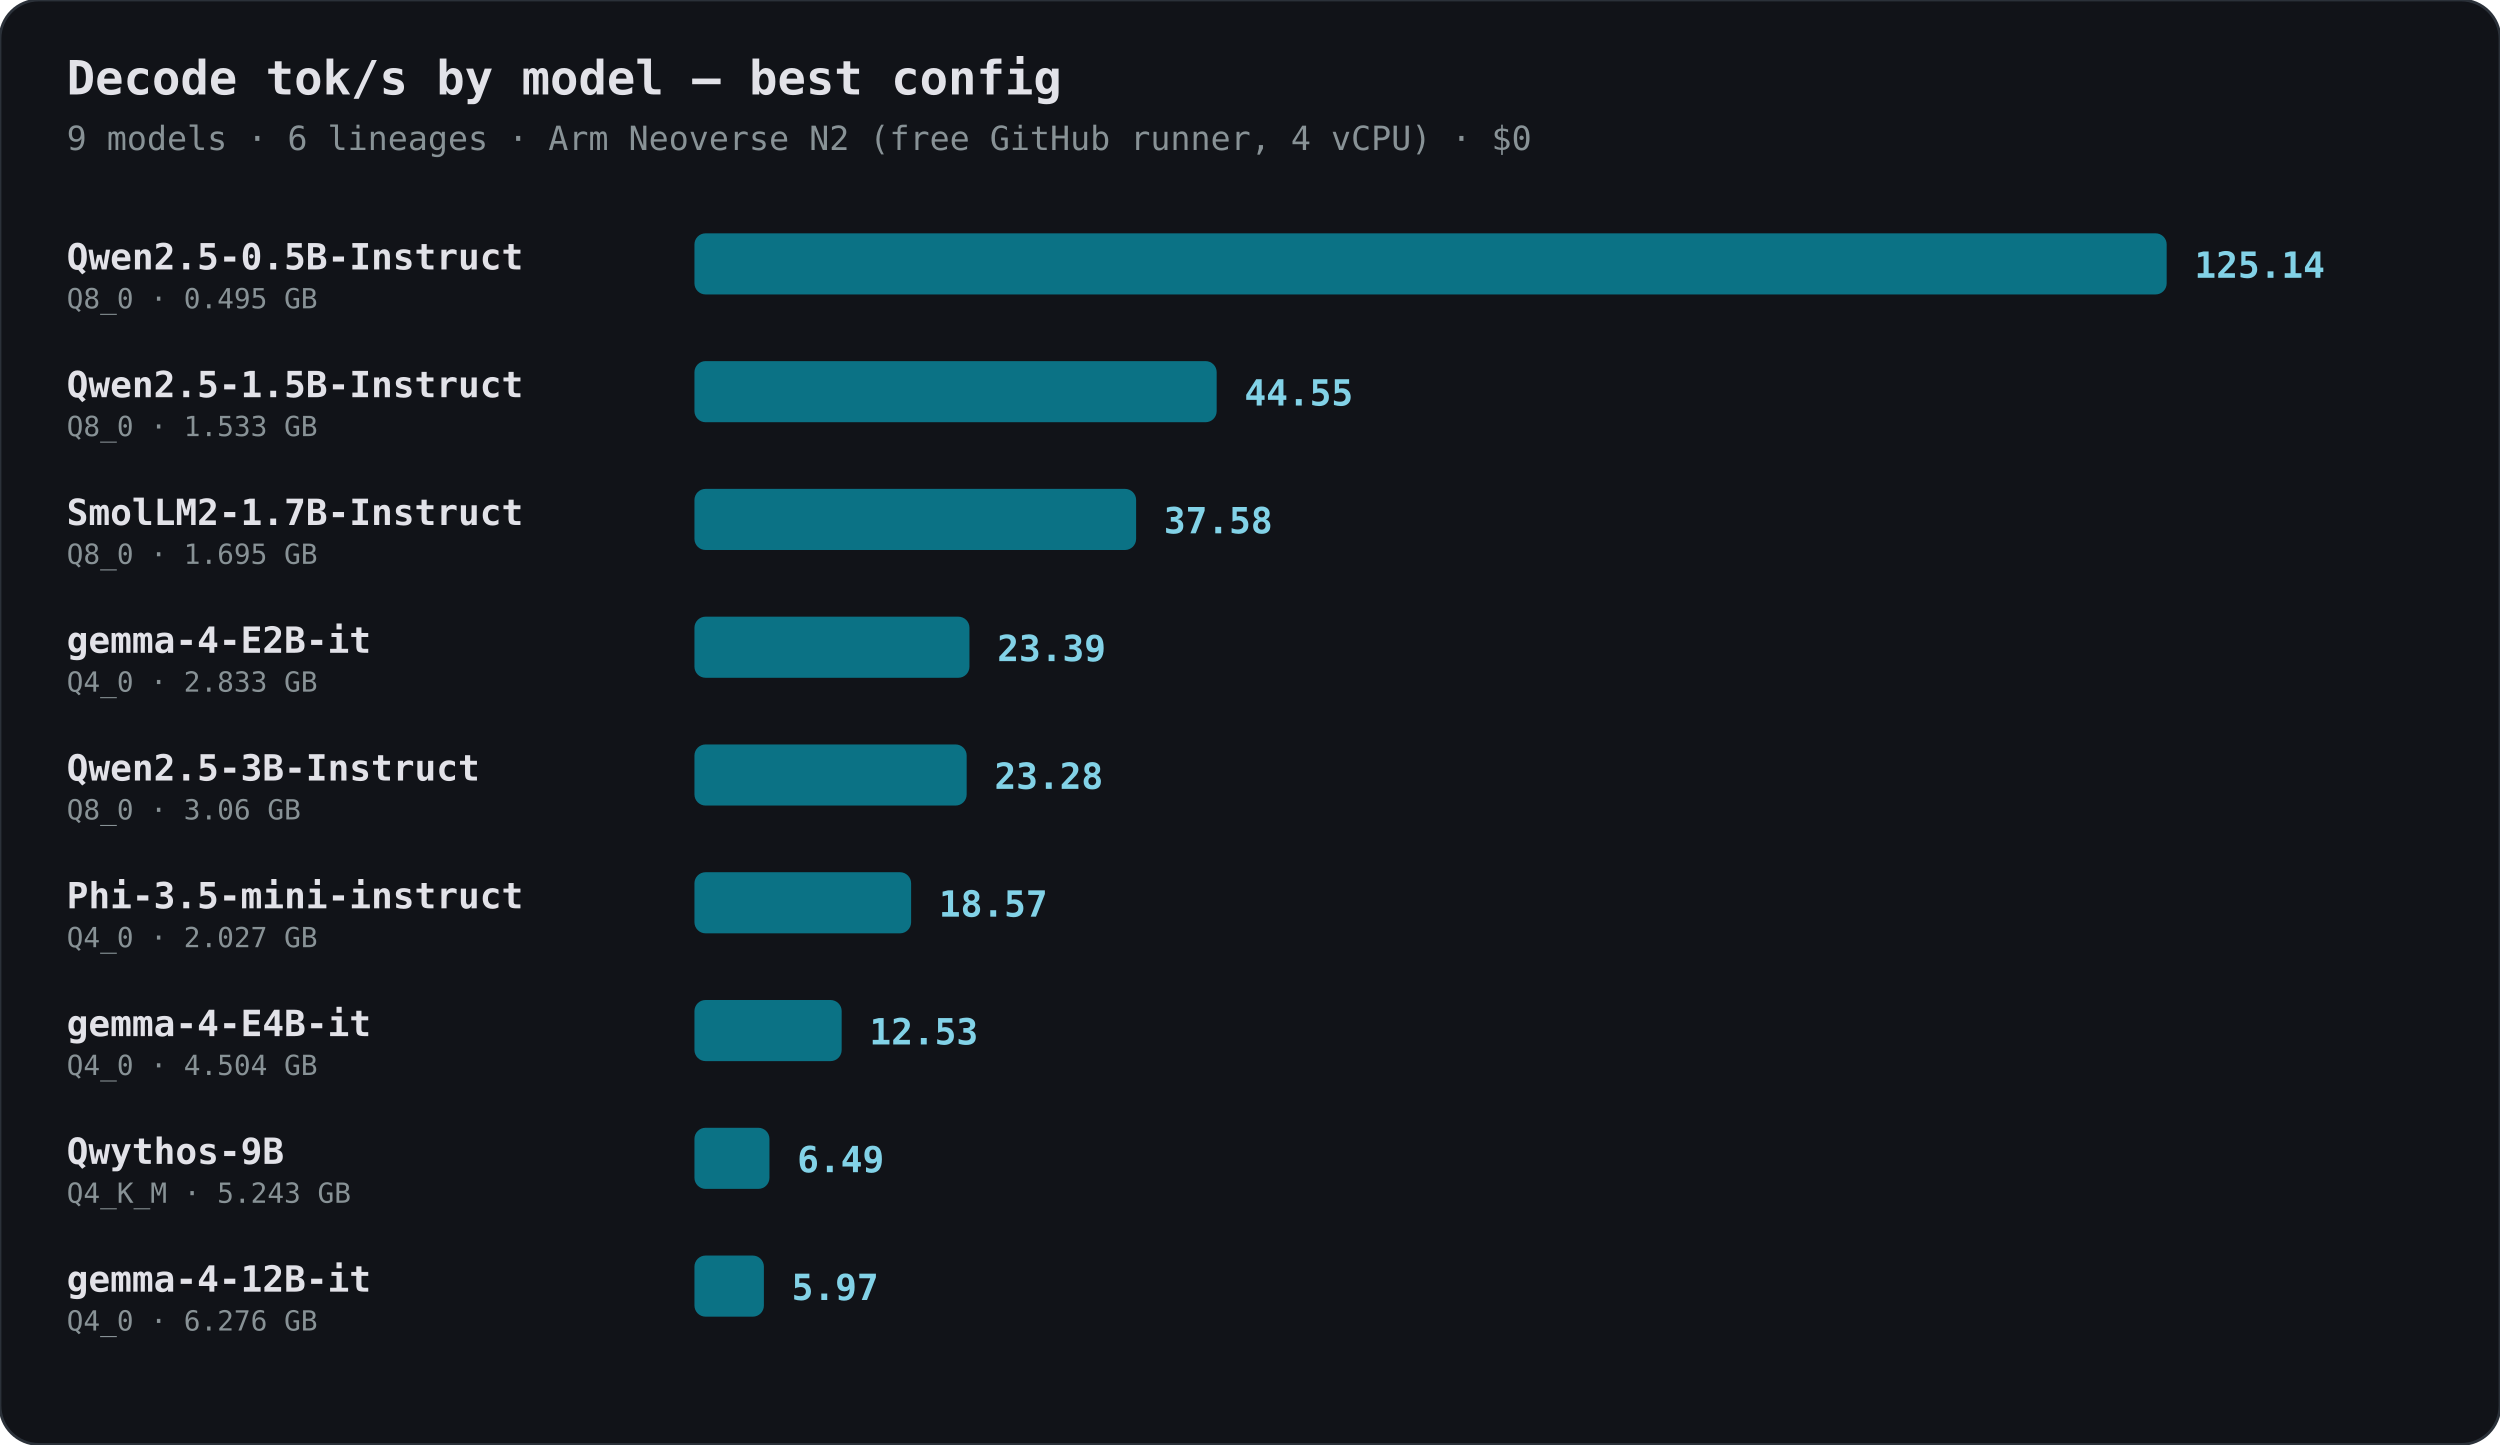
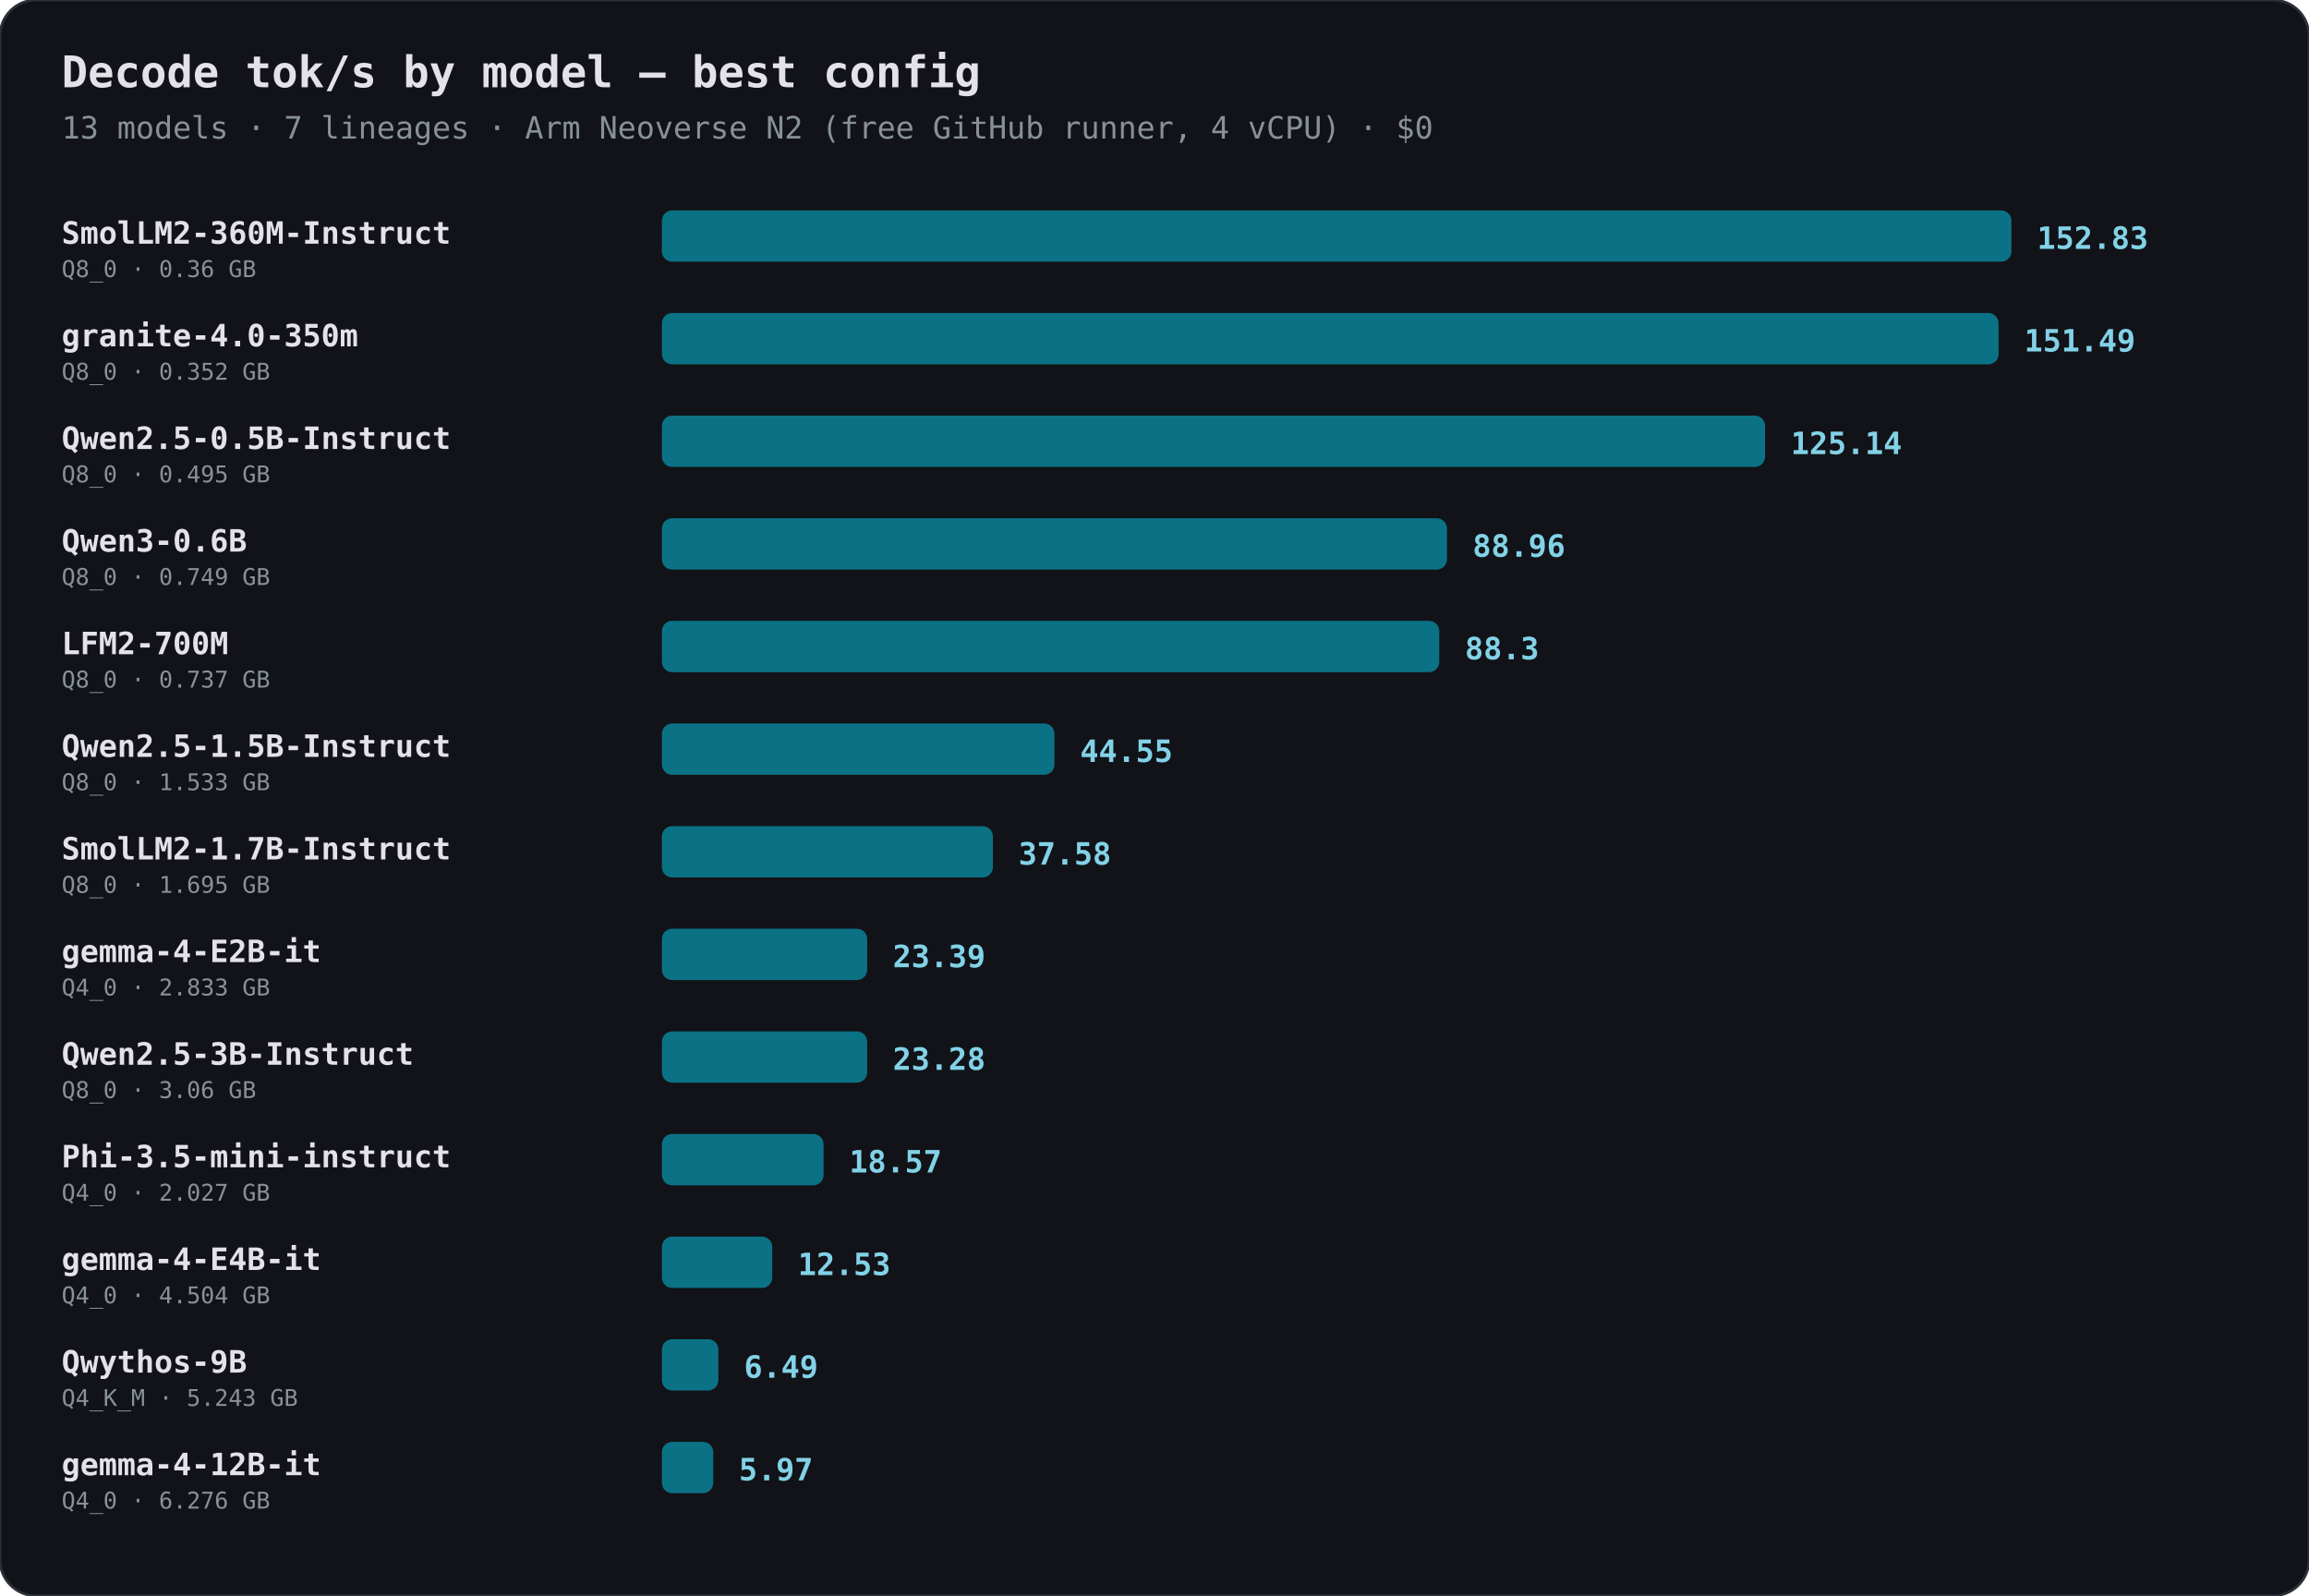
- <svg xmlns="http://www.w3.org/2000/svg" viewBox="0 0 900 520" font-family="ui-monospace,Menlo,monospace">
-   <rect width="900" height="520" rx="14" fill="#111318" stroke="#2b3139" />
+ <svg xmlns="http://www.w3.org/2000/svg" viewBox="0 0 900 622" font-family="ui-monospace,Menlo,monospace">
+   <rect width="900" height="622" rx="14" fill="#111318" stroke="#2b3139" />
  <text x="24" y="34" fill="#e2e2e8" font-size="17" font-weight="700">Decode tok/s by model — best config</text>
-   <text x="24" y="54" fill="#889296" font-size="12">9 models · 6 lineages · Arm Neoverse N2 (free GitHub runner, 4 vCPU) · $0</text>
-   <style>.lbl{fill:#e2e2e8;font-size:13px;font-weight:600}.sub{fill:#889296;font-size:10px}.val{fill:#82d2e7;font-size:13px;font-weight:700}</style>
-   <text x="24" y="97" class="lbl">Qwen2.5-0.5B-Instruct</text>
-   <text x="24" y="111" class="sub">Q8_0 · 0.495 GB</text>
-   <rect x="250" y="84" width="530" height="22" rx="4" fill="#0b7285" />
-   <text x="790" y="100" class="val">125.14</text>
-   <text x="24" y="143" class="lbl">Qwen2.5-1.5B-Instruct</text>
-   <text x="24" y="157" class="sub">Q8_0 · 1.533 GB</text>
-   <rect x="250" y="130" width="188" height="22" rx="4" fill="#0b7285" />
-   <text x="448" y="146" class="val">44.55</text>
-   <text x="24" y="189" class="lbl">SmolLM2-1.7B-Instruct</text>
-   <text x="24" y="203" class="sub">Q8_0 · 1.695 GB</text>
-   <rect x="250" y="176" width="159" height="22" rx="4" fill="#0b7285" />
-   <text x="419" y="192" class="val">37.58</text>
-   <text x="24" y="235" class="lbl">gemma-4-E2B-it</text>
-   <text x="24" y="249" class="sub">Q4_0 · 2.833 GB</text>
-   <rect x="250" y="222" width="99" height="22" rx="4" fill="#0b7285" />
-   <text x="359" y="238" class="val">23.39</text>
-   <text x="24" y="281" class="lbl">Qwen2.5-3B-Instruct</text>
-   <text x="24" y="295" class="sub">Q8_0 · 3.06 GB</text>
-   <rect x="250" y="268" width="98" height="22" rx="4" fill="#0b7285" />
-   <text x="358" y="284" class="val">23.28</text>
-   <text x="24" y="327" class="lbl">Phi-3.5-mini-instruct</text>
-   <text x="24" y="341" class="sub">Q4_0 · 2.027 GB</text>
-   <rect x="250" y="314" width="78" height="22" rx="4" fill="#0b7285" />
-   <text x="338" y="330" class="val">18.57</text>
-   <text x="24" y="373" class="lbl">gemma-4-E4B-it</text>
-   <text x="24" y="387" class="sub">Q4_0 · 4.504 GB</text>
-   <rect x="250" y="360" width="53" height="22" rx="4" fill="#0b7285" />
-   <text x="313" y="376" class="val">12.53</text>
-   <text x="24" y="419" class="lbl">Qwythos-9B</text>
-   <text x="24" y="433" class="sub">Q4_K_M · 5.243 GB</text>
-   <rect x="250" y="406" width="27" height="22" rx="4" fill="#0b7285" />
-   <text x="287" y="422" class="val">6.49</text>
-   <text x="24" y="465" class="lbl">gemma-4-12B-it</text>
-   <text x="24" y="479" class="sub">Q4_0 · 6.276 GB</text>
-   <rect x="250" y="452" width="25" height="22" rx="4" fill="#0b7285" />
-   <text x="285" y="468" class="val">5.97</text>
+   <text x="24" y="54" fill="#889296" font-size="12">13 models · 7 lineages · Arm Neoverse N2 (free GitHub runner, 4 vCPU) · $0</text>
+   <style>.lbl{fill:#e2e2e8;font-size:12px;font-weight:600}.sub{fill:#889296;font-size:9px}.val{fill:#82d2e7;font-size:12px;font-weight:700}</style>
+   <text x="24" y="95" class="lbl">SmolLM2-360M-Instruct</text>
+   <text x="24" y="108" class="sub">Q8_0 · 0.36 GB</text>
+   <rect x="258" y="82" width="526" height="20" rx="4" fill="#0b7285" />
+   <text x="794" y="97" class="val">152.83</text>
+   <text x="24" y="135" class="lbl">granite-4.0-350m</text>
+   <text x="24" y="148" class="sub">Q8_0 · 0.352 GB</text>
+   <rect x="258" y="122" width="521" height="20" rx="4" fill="#0b7285" />
+   <text x="789" y="137" class="val">151.49</text>
+   <text x="24" y="175" class="lbl">Qwen2.5-0.5B-Instruct</text>
+   <text x="24" y="188" class="sub">Q8_0 · 0.495 GB</text>
+   <rect x="258" y="162" width="430" height="20" rx="4" fill="#0b7285" />
+   <text x="698" y="177" class="val">125.14</text>
+   <text x="24" y="215" class="lbl">Qwen3-0.6B</text>
+   <text x="24" y="228" class="sub">Q8_0 · 0.749 GB</text>
+   <rect x="258" y="202" width="306" height="20" rx="4" fill="#0b7285" />
+   <text x="574" y="217" class="val">88.96</text>
+   <text x="24" y="255" class="lbl">LFM2-700M</text>
+   <text x="24" y="268" class="sub">Q8_0 · 0.737 GB</text>
+   <rect x="258" y="242" width="303" height="20" rx="4" fill="#0b7285" />
+   <text x="571" y="257" class="val">88.3</text>
+   <text x="24" y="295" class="lbl">Qwen2.5-1.5B-Instruct</text>
+   <text x="24" y="308" class="sub">Q8_0 · 1.533 GB</text>
+   <rect x="258" y="282" width="153" height="20" rx="4" fill="#0b7285" />
+   <text x="421" y="297" class="val">44.55</text>
+   <text x="24" y="335" class="lbl">SmolLM2-1.7B-Instruct</text>
+   <text x="24" y="348" class="sub">Q8_0 · 1.695 GB</text>
+   <rect x="258" y="322" width="129" height="20" rx="4" fill="#0b7285" />
+   <text x="397" y="337" class="val">37.58</text>
+   <text x="24" y="375" class="lbl">gemma-4-E2B-it</text>
+   <text x="24" y="388" class="sub">Q4_0 · 2.833 GB</text>
+   <rect x="258" y="362" width="80" height="20" rx="4" fill="#0b7285" />
+   <text x="348" y="377" class="val">23.39</text>
+   <text x="24" y="415" class="lbl">Qwen2.5-3B-Instruct</text>
+   <text x="24" y="428" class="sub">Q8_0 · 3.06 GB</text>
+   <rect x="258" y="402" width="80" height="20" rx="4" fill="#0b7285" />
+   <text x="348" y="417" class="val">23.28</text>
+   <text x="24" y="455" class="lbl">Phi-3.5-mini-instruct</text>
+   <text x="24" y="468" class="sub">Q4_0 · 2.027 GB</text>
+   <rect x="258" y="442" width="63" height="20" rx="4" fill="#0b7285" />
+   <text x="331" y="457" class="val">18.57</text>
+   <text x="24" y="495" class="lbl">gemma-4-E4B-it</text>
+   <text x="24" y="508" class="sub">Q4_0 · 4.504 GB</text>
+   <rect x="258" y="482" width="43" height="20" rx="4" fill="#0b7285" />
+   <text x="311" y="497" class="val">12.53</text>
+   <text x="24" y="535" class="lbl">Qwythos-9B</text>
+   <text x="24" y="548" class="sub">Q4_K_M · 5.243 GB</text>
+   <rect x="258" y="522" width="22" height="20" rx="4" fill="#0b7285" />
+   <text x="290" y="537" class="val">6.49</text>
+   <text x="24" y="575" class="lbl">gemma-4-12B-it</text>
+   <text x="24" y="588" class="sub">Q4_0 · 6.276 GB</text>
+   <rect x="258" y="562" width="20" height="20" rx="4" fill="#0b7285" />
+   <text x="288" y="577" class="val">5.97</text>
</svg>
